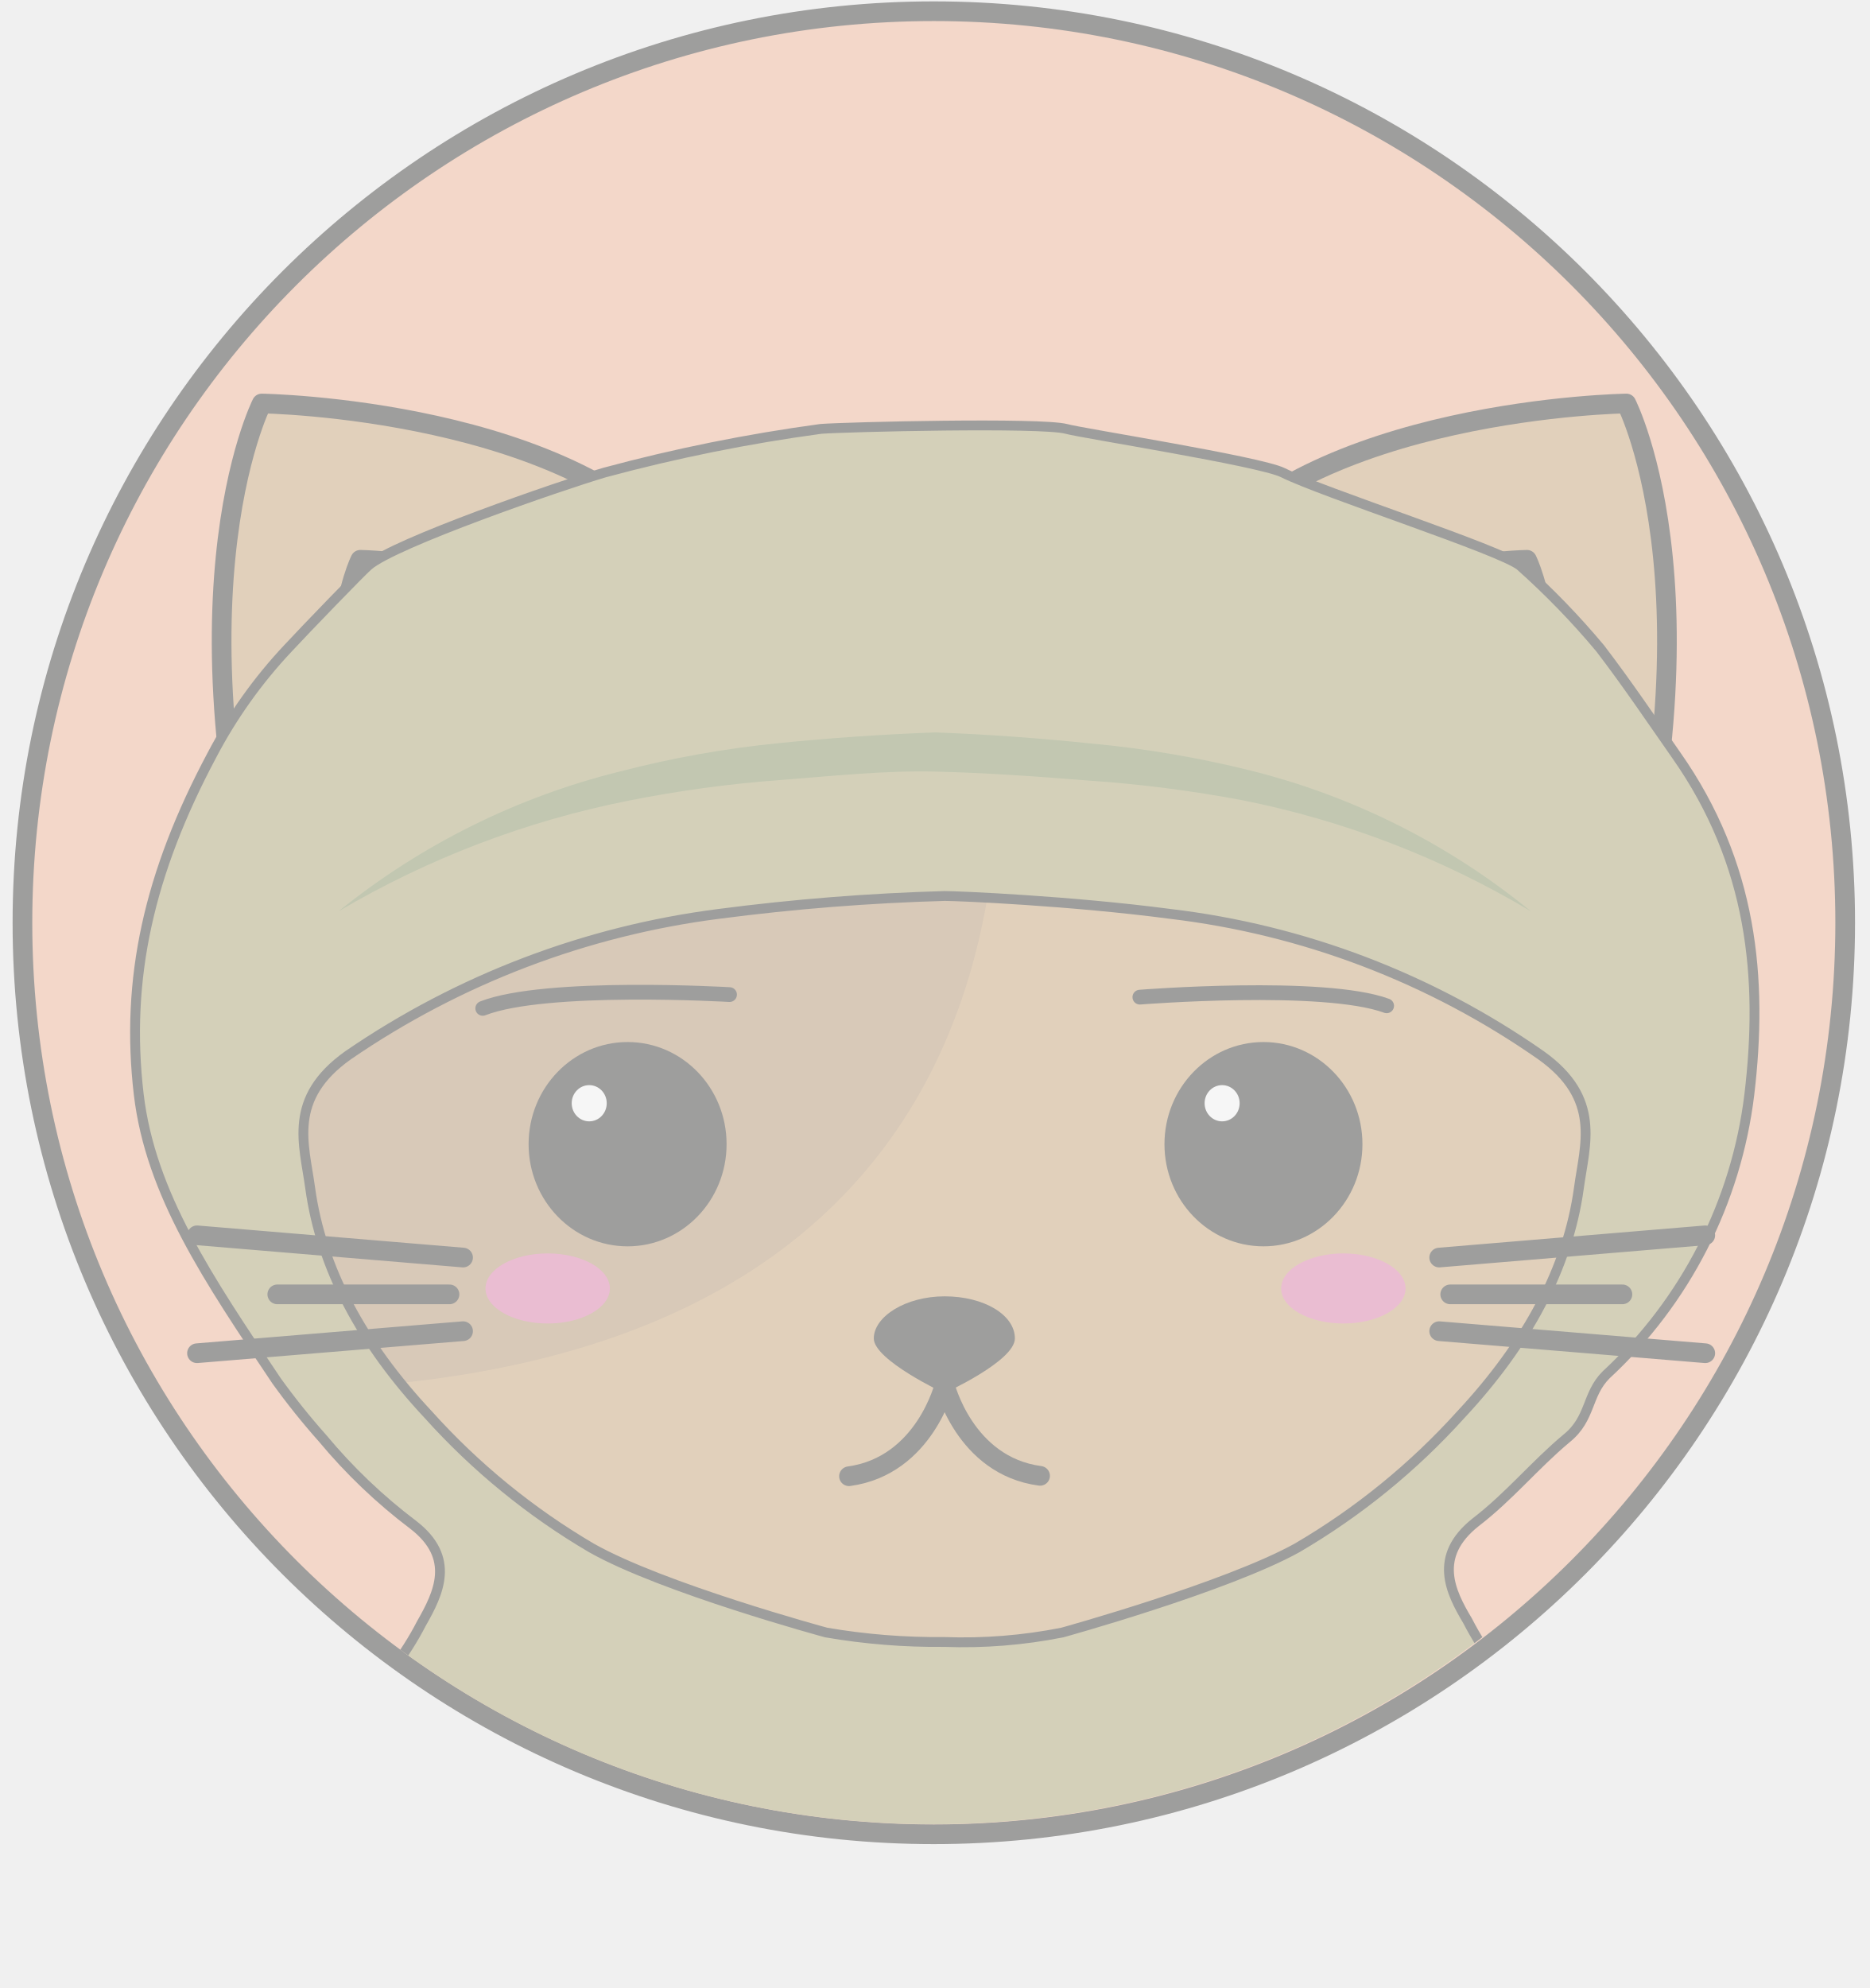
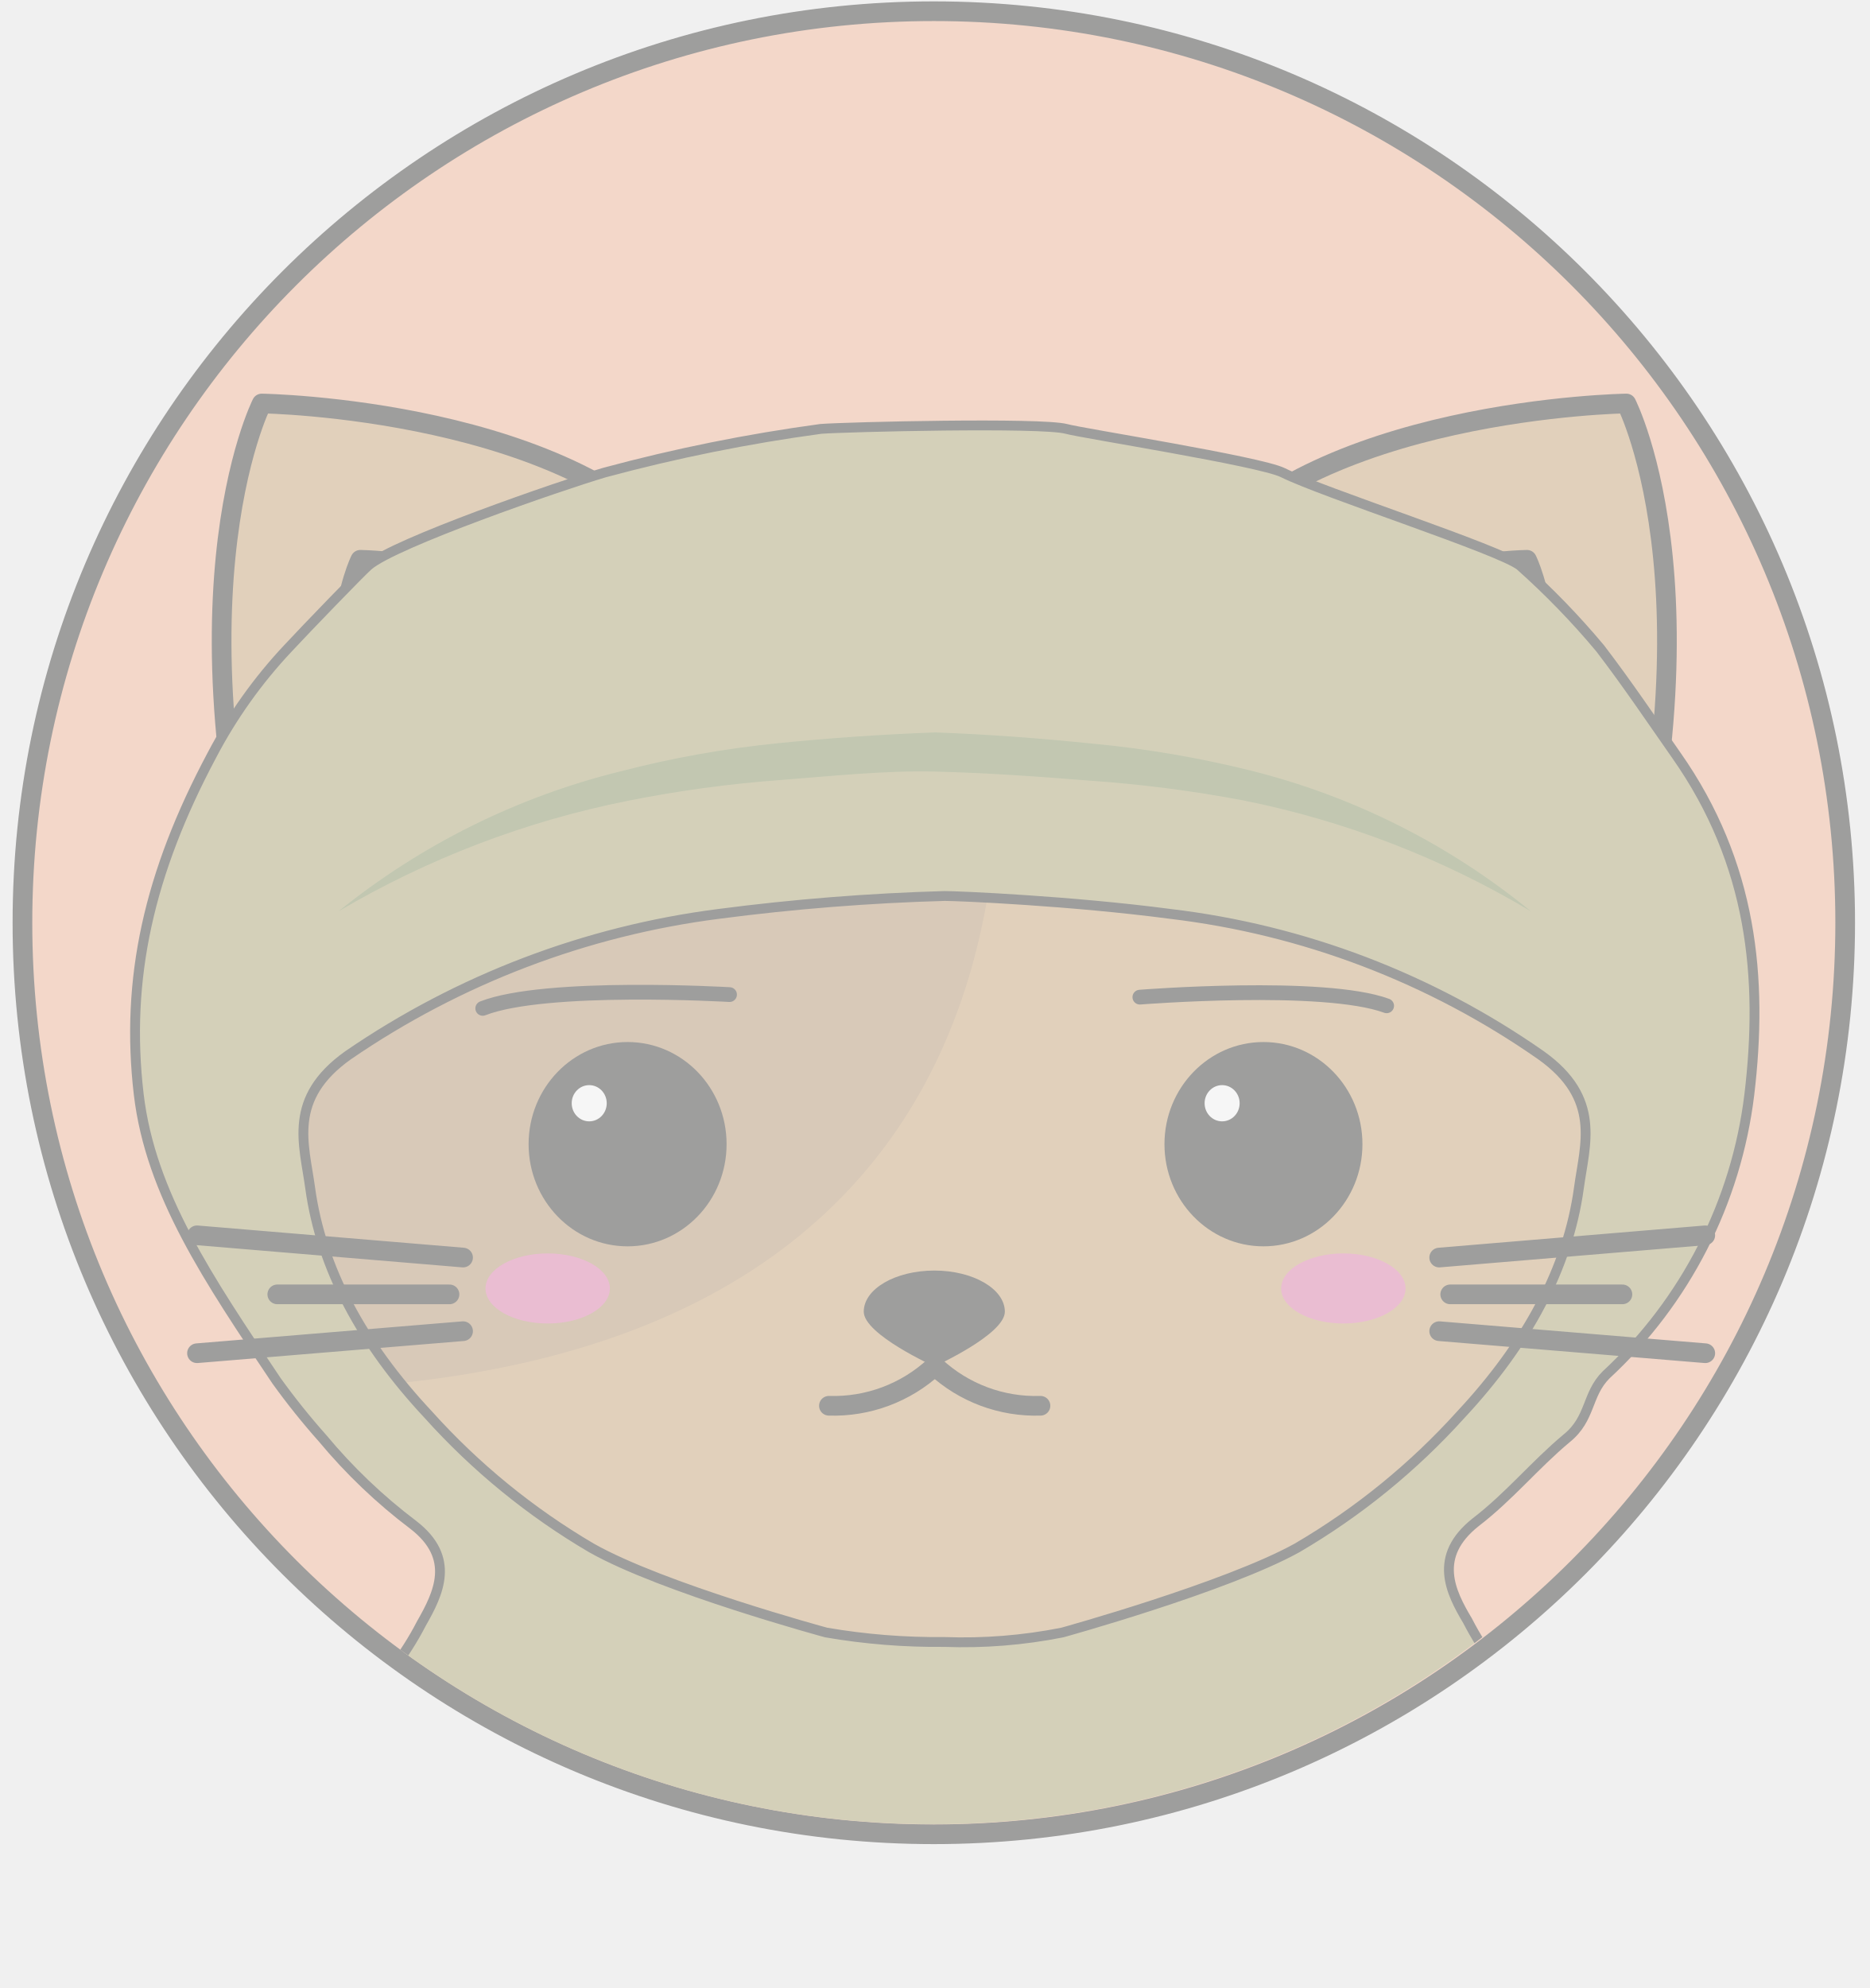
<svg xmlns="http://www.w3.org/2000/svg" id="Layer_1" data-name="Layer 1" viewBox="0 0 95 101">
  <defs>
    <style>.cls-1,.cls-14,.cls-2{fill:none;}.cls-1,.cls-14,.cls-16,.cls-17,.cls-4,.cls-5,.cls-6{stroke:#1d1d1b;}.cls-1,.cls-12,.cls-14,.cls-17,.cls-4,.cls-5,.cls-6{stroke-linecap:round;stroke-linejoin:round;}.cls-3{opacity:0.39;}.cls-4{fill:#f6ae8b;}.cls-12,.cls-5{fill:#ca9e67;}.cls-6{fill:#7b6a58;}.cls-7{fill:#b18a5f;}.cls-8{fill:#1d1d1b;}.cls-9{fill:#e06ba3;}.cls-10,.cls-17{fill:#fff;}.cls-11{clip-path:url(#clip-path);}.cls-12{stroke:#7b6a58;stroke-width:7px;}.cls-13{fill:#ad549b;}.cls-14{stroke-width:0.75px;}.cls-15{clip-path:url(#clip-path-2);}.cls-16{fill:#a89e63;stroke-miterlimit:10;stroke-width:0.5px;}.cls-18{fill:#78874e;}</style>
    <clipPath id="clip-path">
      <path class="cls-1" d="M48,84.16a46.82,46.82,0,0,0,21.57-4.51c4.63-2.26,10-5.25,11.61-10.8a15,15,0,0,0-.32-8.43c.17-1.48,4.13-15.84-10.58-28a32.5,32.5,0,0,0-22.2-7.56H48a32.51,32.51,0,0,0-22.2,7.56C11.08,44.58,15,58.94,15.2,60.42a15.05,15.05,0,0,0-.32,8.43c1.61,5.55,7,8.54,11.62,10.8a46.78,46.78,0,0,0,21.56,4.51Z" />
    </clipPath>
    <clipPath id="clip-path-2">
      <circle class="cls-2" cx="47.41" cy="46.94" r="45.74" />
    </clipPath>
  </defs>
  <g class="cls-3">
    <circle class="cls-4" cx="47.45" cy="46.88" r="46.31" />
    <path class="cls-5" d="M14.49,51.85C8,30.92,13.3,20.5,13.3,20.5s16.15.24,22,8.2" />
    <path class="cls-5" d="M81.44,51.85C88,30.92,82.64,20.5,82.64,20.5s-16.16.24-22,8.2" />
    <path class="cls-6" d="M18.9,44c-3.24-10.39-.59-15.56-.59-15.56s8,.11,10.9,4.06" />
    <path class="cls-6" d="M77,44c3.24-10.39.59-15.56.59-15.56s-8,.11-10.9,4.06" />
    <path class="cls-5" d="M48,84.16a46.82,46.82,0,0,0,21.57-4.51c4.63-2.26,10-5.25,11.61-10.8a15,15,0,0,0-.32-8.43c.17-1.48,4.13-15.84-10.58-28a32.5,32.5,0,0,0-22.2-7.56H48a32.51,32.51,0,0,0-22.2,7.56C11.08,44.58,15,58.94,15.2,60.42a15.05,15.05,0,0,0-.32,8.43c1.61,5.55,7,8.54,11.62,10.8a46.78,46.78,0,0,0,21.56,4.51Z" />
    <path class="cls-7" d="M49,25.36l-.34,0-.17,0c-3.8,0-12.82-.49-22,7.15C11.74,44.68,15.6,58.88,15.76,60.35a15.09,15.09,0,0,0-.32,8.44,11.52,11.52,0,0,0,.69,1.78C59.39,68.75,50.47,30.67,49,25.36Z" />
    <ellipse class="cls-8" cx="31.89" cy="58.13" rx="5.03" ry="5.19" />
    <ellipse class="cls-9" cx="27.83" cy="65.46" rx="3.16" ry="1.78" />
    <ellipse class="cls-8" cx="64.2" cy="58.13" rx="5.03" ry="5.19" />
    <ellipse class="cls-9" cx="68.26" cy="65.46" rx="3.16" ry="1.78" />
-     <path class="cls-8" d="M51.57,68c0,1.15-3.59,2.78-3.59,2.78S44.4,69.1,44.4,68,46,65.86,48,65.86,51.57,66.8,51.57,68Z" />
    <ellipse class="cls-10" cx="29.94" cy="56.05" rx="0.89" ry="0.92" />
    <ellipse class="cls-10" cx="62.1" cy="56.05" rx="0.89" ry="0.92" />
-     <path class="cls-1" d="M48,70.34S47,74.47,43.14,75" />
-     <path class="cls-1" d="M48,70.34s1,4.13,4.85,4.64" />
    <g class="cls-11">
      <line class="cls-12" x1="48.06" y1="25.85" x2="48.06" y2="42.19" />
      <line class="cls-12" x1="39" y1="21.77" x2="39" y2="38.11" />
      <line class="cls-12" x1="57.04" y1="21.77" x2="57.04" y2="38.11" />
    </g>
    <path class="cls-1" d="M48,84.16a46.82,46.82,0,0,0,21.57-4.51c4.63-2.26,10-5.25,11.61-10.8a15,15,0,0,0-.32-8.43c.17-1.48,4.13-15.84-10.58-28a32.5,32.5,0,0,0-22.2-7.56H48a32.51,32.51,0,0,0-22.2,7.56C11.08,44.58,15,58.94,15.2,60.42a15.05,15.05,0,0,0-.32,8.43c1.61,5.55,7,8.54,11.62,10.8a46.78,46.78,0,0,0,21.56,4.51Z" />
    <path class="cls-13" d="M62.67,81a19.91,19.91,0,0,1-4.35,2.88,44.09,44.09,0,0,1-4.76,2.14,14.69,14.69,0,0,1-5.38.75,20.41,20.41,0,0,1-5.33-.59l-.07,0h0a44.51,44.51,0,0,1-5-2.18,26.06,26.06,0,0,1-2.36-1.34A14,14,0,0,1,33.3,81a51.89,51.89,0,0,0,5,1.85c1.68.55,3.38,1.07,5.05,1.59l-.06,0a26.05,26.05,0,0,0,4.9.36A15.87,15.87,0,0,0,53,84.36c1.62-.51,3.25-1,4.88-1.54S61.09,81.75,62.67,81Z" />
    <path class="cls-14" d="M37.07,50.53s-9.35-.55-12.54.7" />
    <path class="cls-14" d="M57.92,50.66s9.33-.74,12.54.44" />
    <g class="cls-15">
      <path class="cls-16" d="M92.68,111c-.62-1.27-2.71-2.29-1.06-3.92s-2.5-1.87-2.31-3.49c.16-1.3-.82-2.86-2.06-4-2.49-2.21-3.28-4.9-5.66-7.12-1.87-1.73-1.59-4.06-3.68-5.78a15.28,15.28,0,0,1-3.34-4.35c-.87-1.46-1.77-3.27.41-5,1.72-1.32,3-2.91,4.63-4.27,1.24-1,1-2.22,2-3.22a23.22,23.22,0,0,0,7.28-14.25c.7-5.87.17-11.71-3.72-17.24-1.26-1.8-2.49-3.63-3.86-5.42a39.77,39.77,0,0,0-4.07-4.2c-1-.81-10-3.7-12.06-4.73-1.18-.58-10.22-2-11-2.22-1.27-.34-11.17-.1-12.47,0a87,87,0,0,0-11,2.22c-2.23.66-10.67,3.57-12,4.73-.3.25-3.2,3.25-4.08,4.2a24.56,24.56,0,0,0-3.86,5.42c-3.2,6-4.41,11.37-3.72,17.24.6,5.06,3.54,9.39,7,14.55a36,36,0,0,0,2.34,2.92A27.71,27.71,0,0,0,21,77.47c2.18,1.68,1.28,3.49.42,5a15.46,15.46,0,0,1-3.34,4.35c-2.1,1.72-1.82,4-3.68,5.78C12,94.77,11.2,97.46,8.72,99.67c-1.24,1.1-2.22,2.66-2.07,4,.2,1.62-3.91,1.91-2.31,3.49s-.43,2.65-1,3.92c-.42.85.3,1.21,1.55,1.29l.92-3.14c4.57,4.51,11.16,6.73,18.62,8a135.25,135.25,0,0,0,22.78,1.93h1.65a135.33,135.33,0,0,0,22.78-1.93c7.45-1.29,14-3.51,18.62-8l.92,3.14C92.38,112.25,93.09,111.89,92.68,111ZM65.91,78.64c-3.61,2-11.93,4.3-11.93,4.3a25.86,25.86,0,0,1-6,.48,33.39,33.39,0,0,1-6-.48s-8.31-2.25-11.93-4.3a34.9,34.9,0,0,1-8.29-6.77c-3.37-3.6-5.44-7.44-6-11.52-.3-2.22-1.17-4.54,1.93-6.74a42.92,42.92,0,0,1,18.83-7.18A113.15,113.15,0,0,1,48,45.52c.72,0,6.45.25,11.46.91a41.39,41.39,0,0,1,18.84,7.18c3.09,2.2,2.23,4.52,1.93,6.74-.56,4.08-2.64,7.92-6,11.52A35,35,0,0,1,65.91,78.64Z" />
    </g>
    <line class="cls-17" x1="73.13" y1="63.89" x2="86.65" y2="62.76" />
    <line class="cls-17" x1="73.13" y1="67.63" x2="86.65" y2="68.75" />
    <line class="cls-1" x1="73.69" y1="65.76" x2="82.44" y2="65.76" />
    <line class="cls-17" x1="23.53" y1="63.89" x2="10.01" y2="62.76" />
    <line class="cls-17" x1="23.53" y1="67.63" x2="10.01" y2="68.75" />
    <line class="cls-1" x1="22.84" y1="65.76" x2="14.09" y2="65.76" />
    <path class="cls-18" d="M17.2,46.3a36.87,36.87,0,0,1,14.32-7.11,52.59,52.59,0,0,1,8-1.43c2.68-.27,5.29-.45,8-.55,2.74.1,5.35.3,8,.57a54.51,54.51,0,0,1,8,1.36A36.37,36.37,0,0,1,77.79,46.3a46.08,46.08,0,0,0-14.64-5.64,66.86,66.86,0,0,0-7.79-1c-2.61-.21-5.3-.4-7.86-.46s-5.25.23-7.85.43a62.84,62.84,0,0,0-7.77,1.06A47,47,0,0,0,17.2,46.3Z" />
+     <path class="cls-8" d="M51.06,66.64c0,1.16-3.58,2.78-3.58,2.78s-3.59-1.62-3.59-2.78,1.61-2.09,3.59-2.09S51.06,65.49,51.06,66.64Z" />
+     <path class="cls-1" d="M47.48,69.42a7.55,7.55,0,0,1-5.36,2" />
+     <path class="cls-1" d="M47.52,69.42a7.51,7.51,0,0,0,5.35,2" />
  </g>
  <rect class="cls-2" x="0.04" y="-0.15" width="95" height="101" />
</svg>
